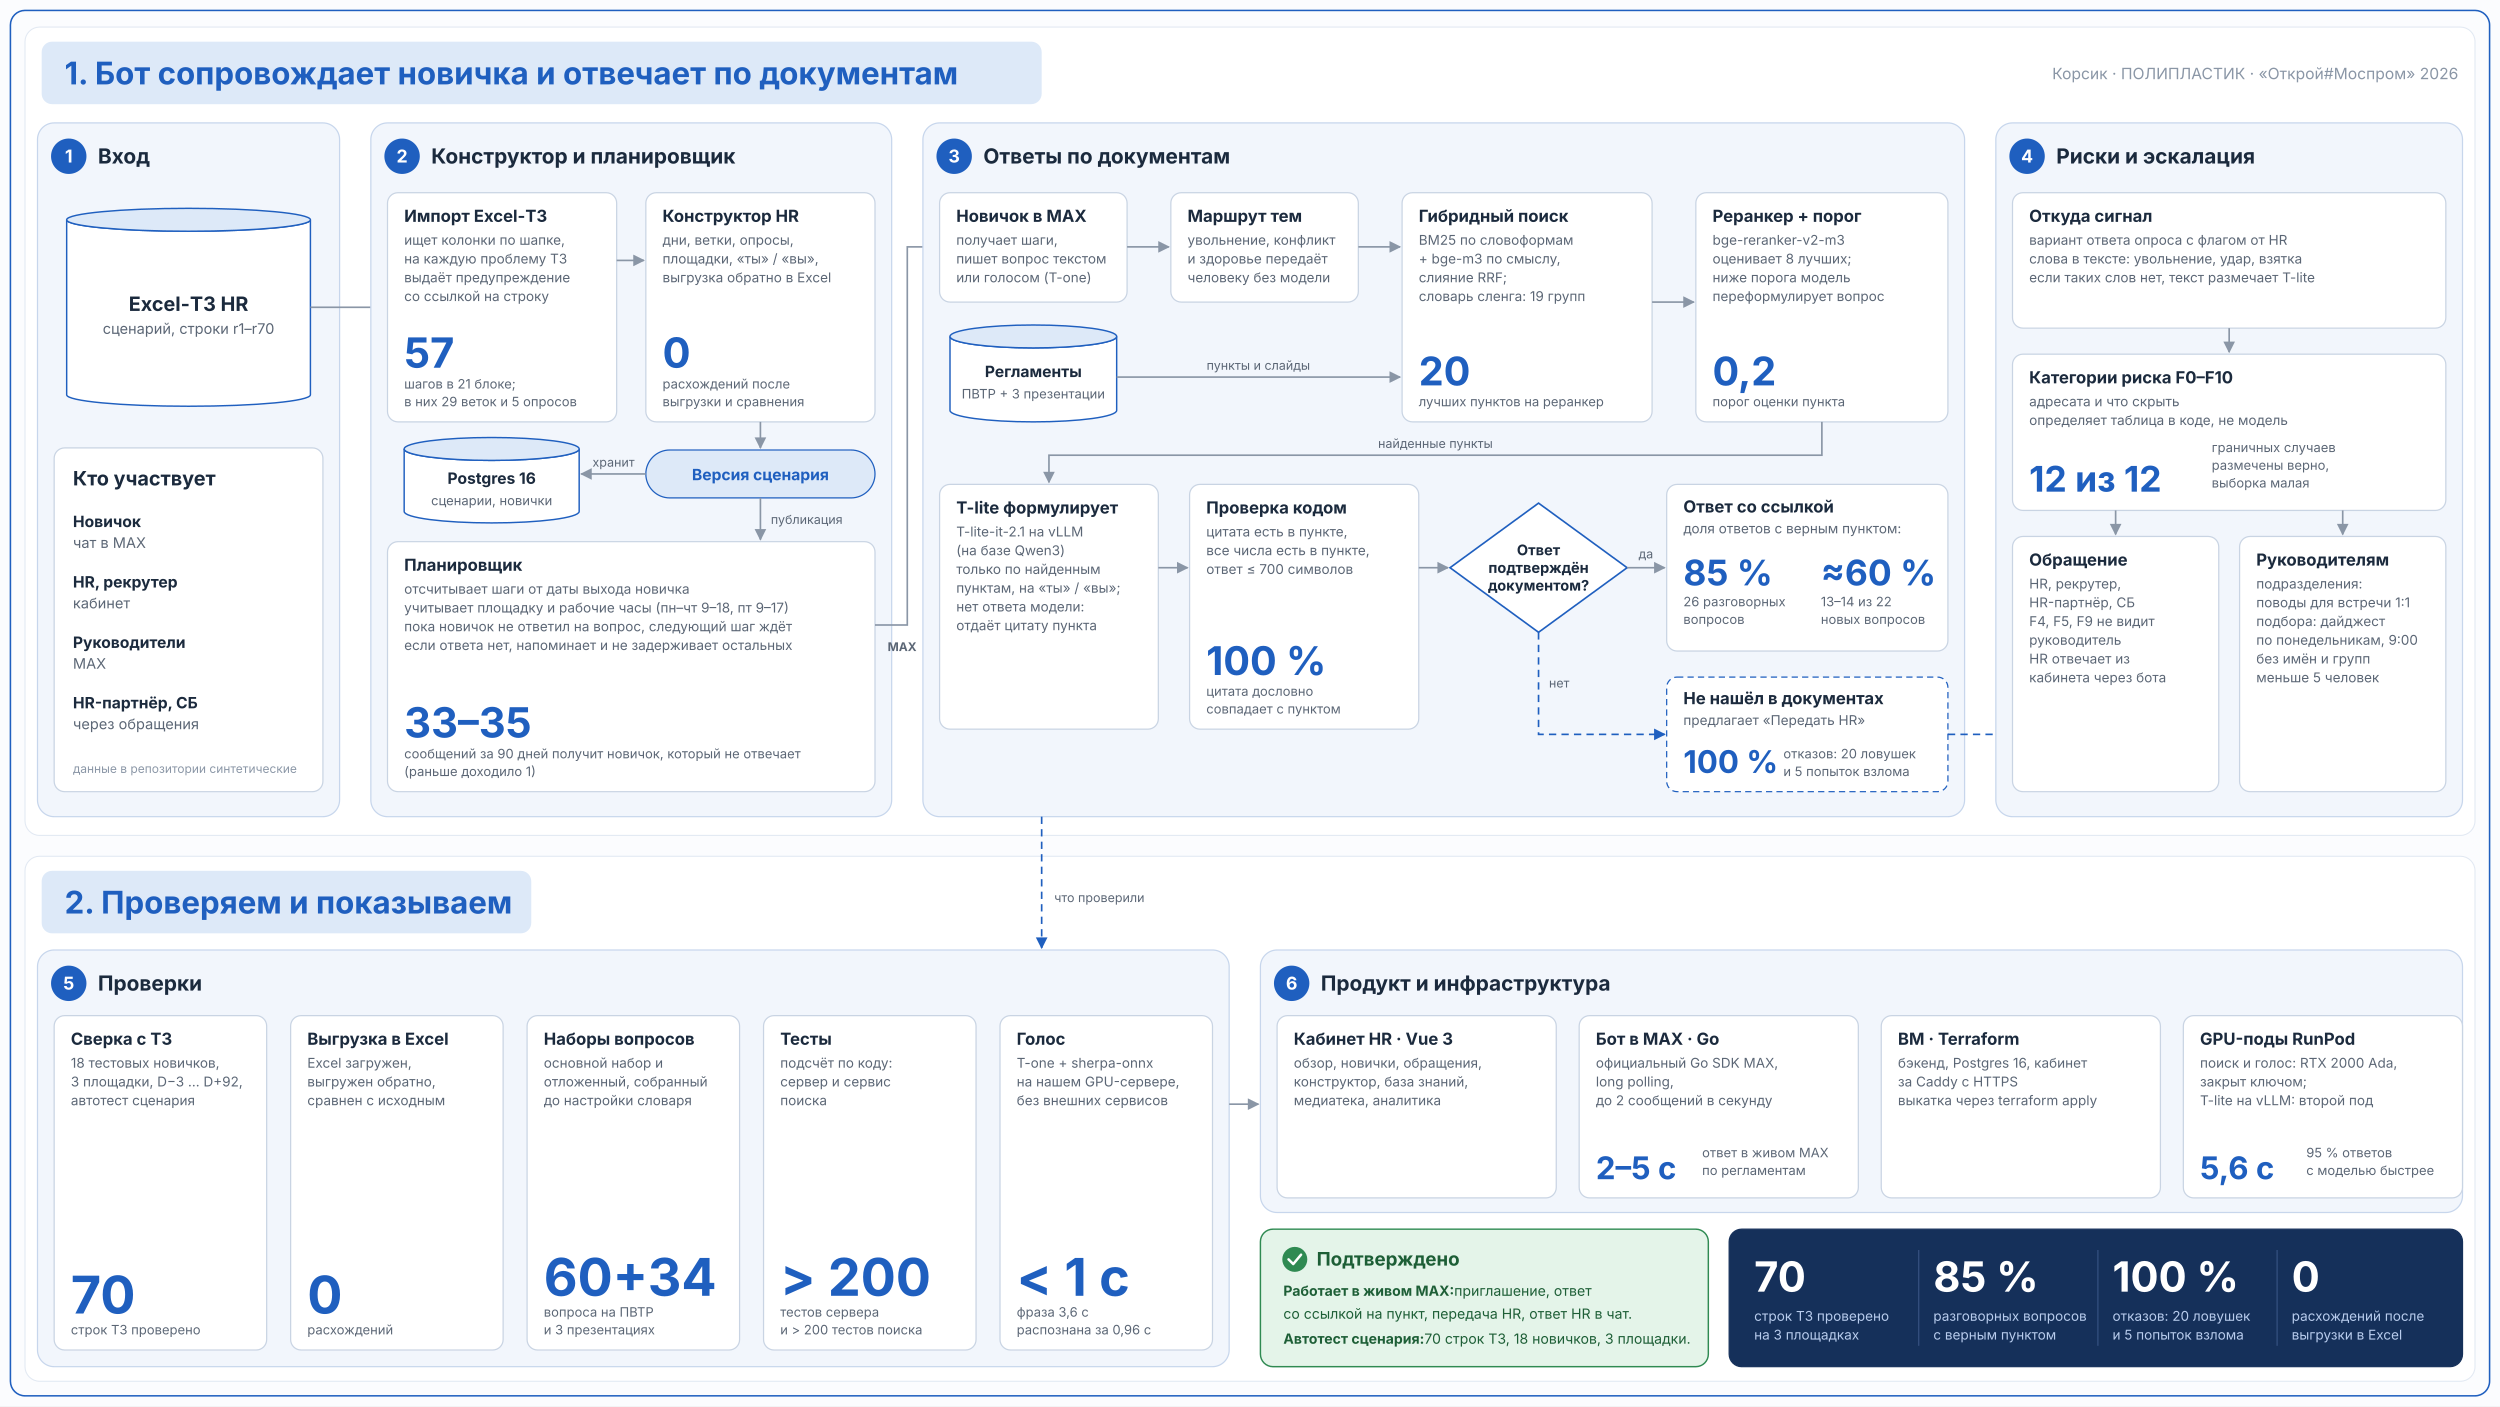
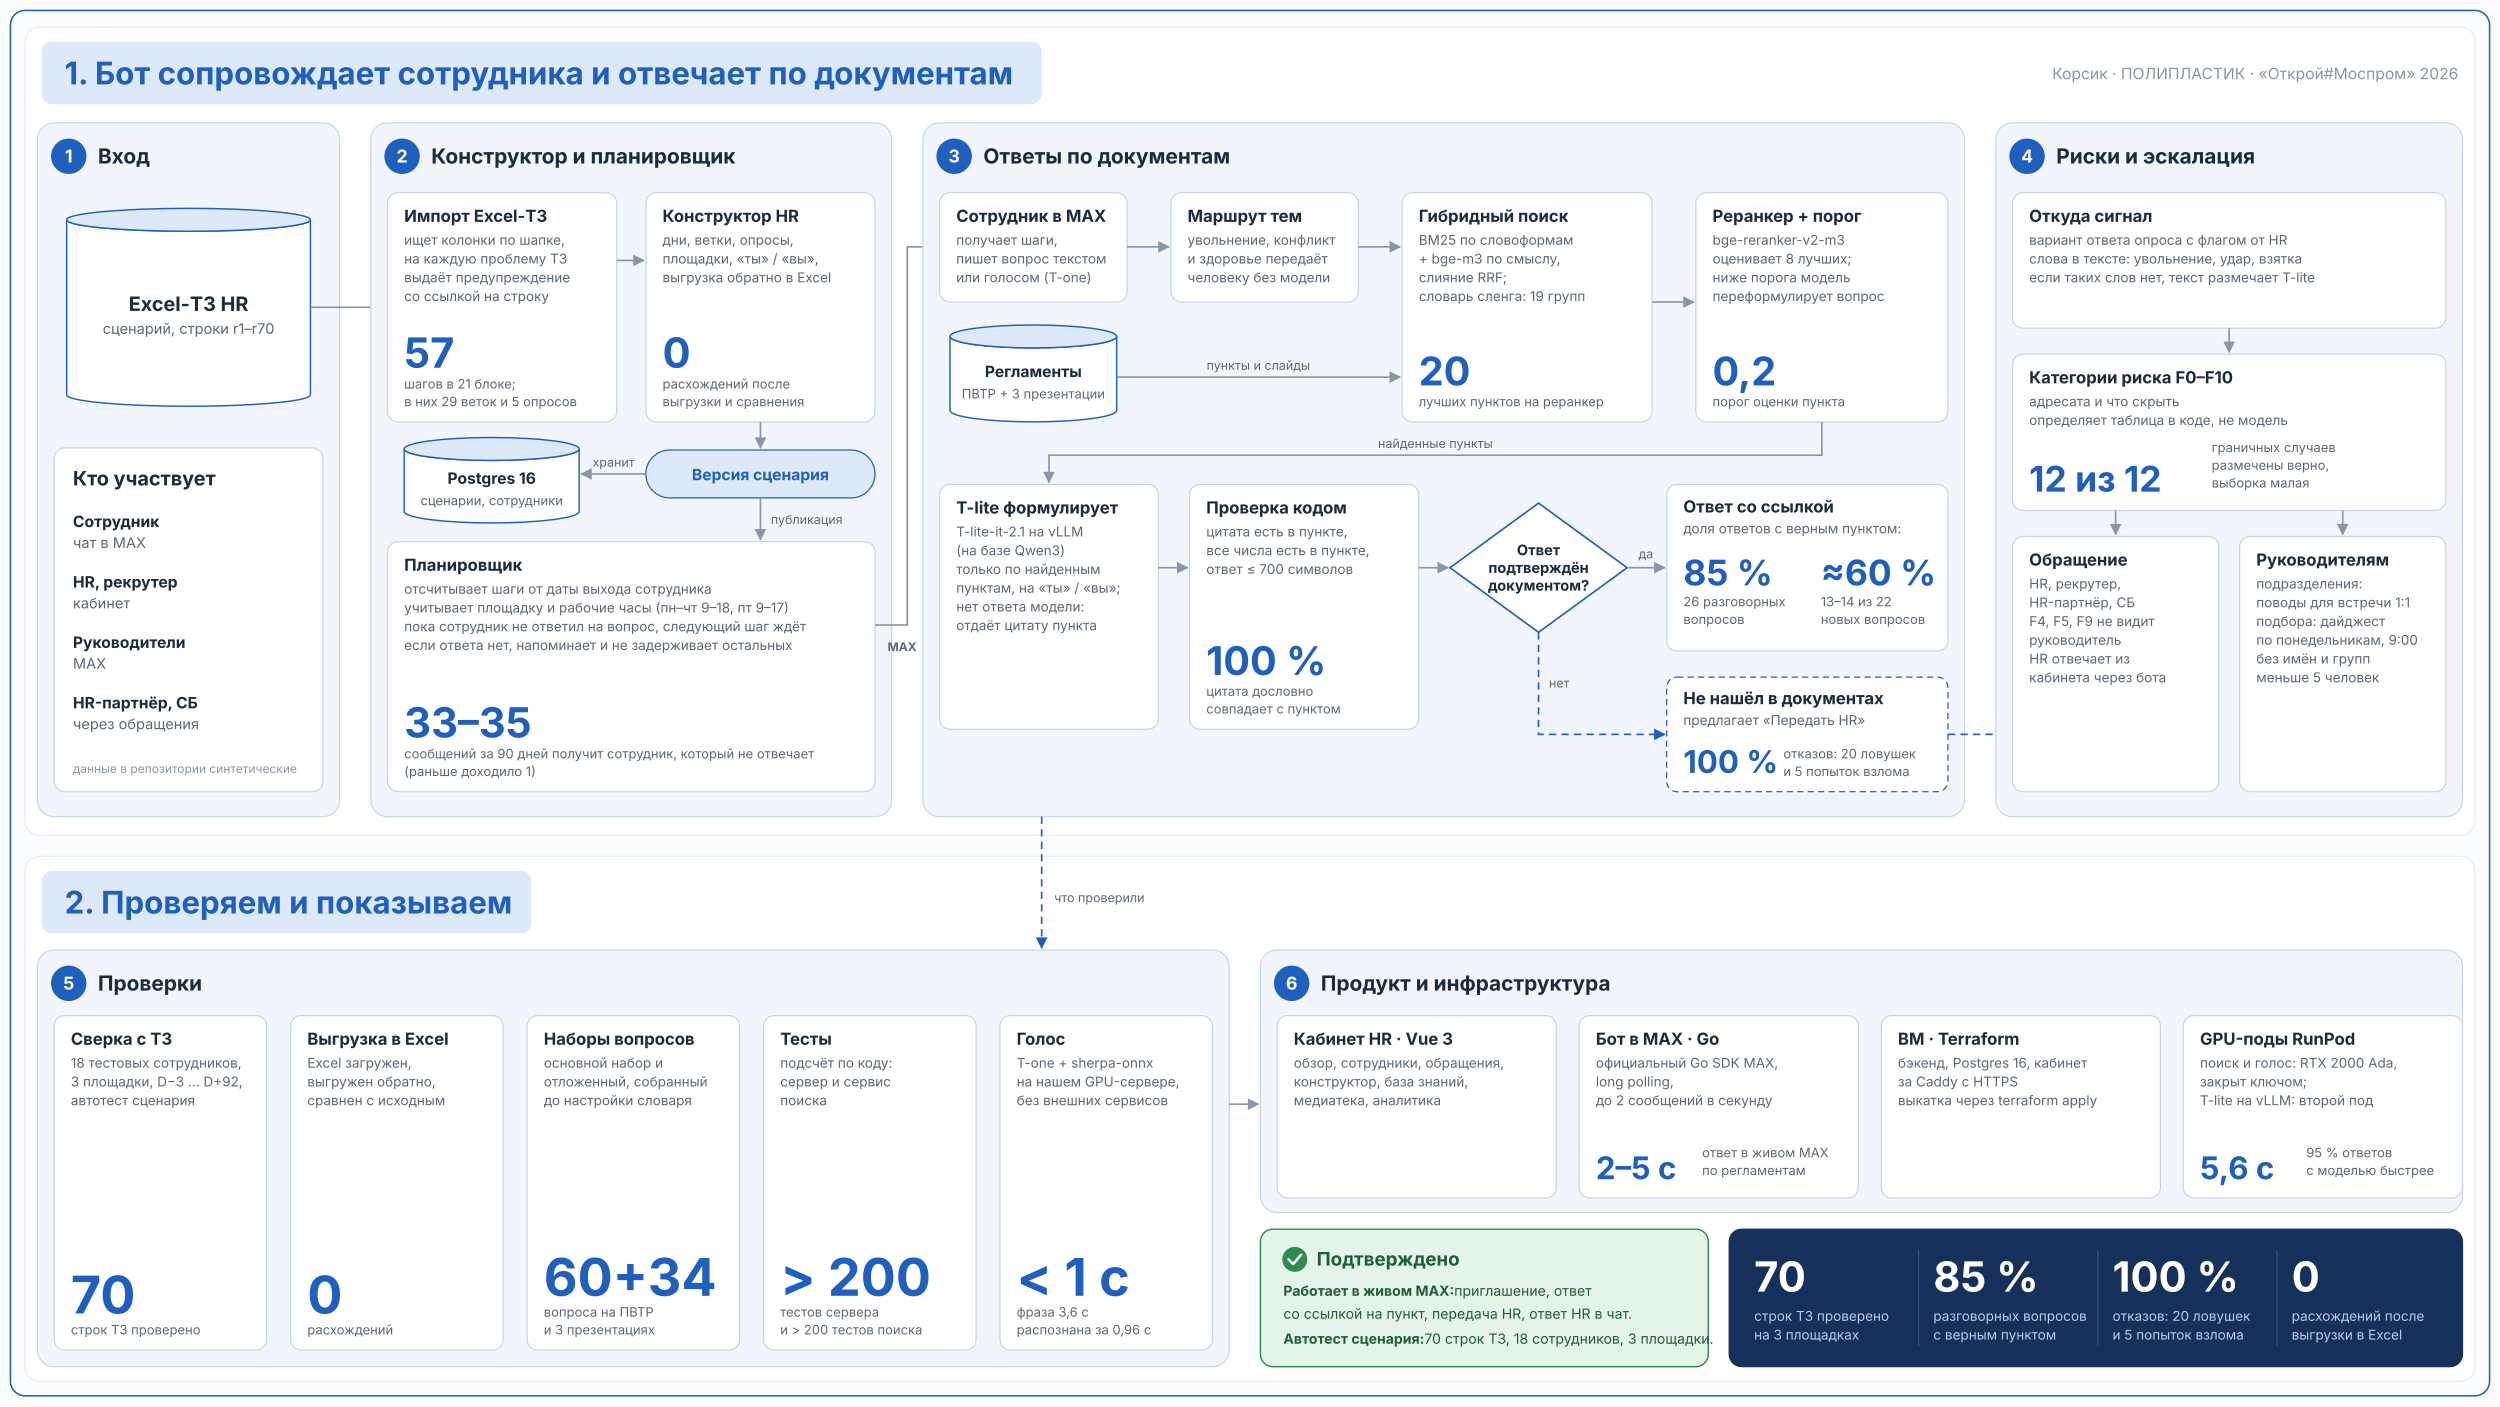
<svg xmlns="http://www.w3.org/2000/svg" width="2400" height="1350" viewBox="0 0 2400 1350" font-family="Inter, Arial, sans-serif">
  <defs>
    <marker id="ah" viewBox="0 0 10 10" refX="9" refY="5" markerWidth="7" markerHeight="7" orient="auto-start-reverse">
      <path d="M0 0 L10 5 L0 10 z" fill="#8a96a6" />
    </marker>
    <marker id="ahd" viewBox="0 0 10 10" refX="9" refY="5" markerWidth="7" markerHeight="7" orient="auto-start-reverse">
      <path d="M0 0 L10 5 L0 10 z" fill="#1f5fbf" />
    </marker>
  </defs>
  <rect x="0" y="0" width="2400" height="1350" fill="#fbfcfe" />
  <rect x="10" y="10" width="2380" height="1330" rx="14" fill="none" stroke="#1f5fbf" stroke-width="1.5" />
  <rect x="24" y="26" width="2352" height="776" rx="14" fill="#fff" stroke="#e1e8f2" stroke-width="1" />
  <rect x="40" y="40" width="960" height="60" rx="10" fill="#dde9f8" stroke="none" stroke-width="1.2" />
-   <text x="62" y="81" font-size="30" font-weight="bold" fill="#1f5fbf" text-anchor="start">1. Бот сопровождает новичка и отвечает по документам</text>
+   <text x="62" y="81" font-size="30" font-weight="bold" fill="#1f5fbf" text-anchor="start">1. Бот сопровождает сотрудника и отвечает по документам</text>
  <text x="2360" y="76" font-size="15" font-weight="normal" fill="#8a96a6" text-anchor="end">Корсик · ПОЛИПЛАСТИК · «Открой#Моспром» 2026</text>
  <rect x="36" y="118" width="290" height="666" rx="16" fill="#f2f6fc" stroke="#c7d6ec" stroke-width="1.2" />
  <circle cx="66" cy="150" r="17" fill="#1f5fbf" />
  <text x="66" y="156" font-size="17" font-weight="bold" fill="#fff" text-anchor="middle">1</text>
  <text x="94" y="157" font-size="20" font-weight="bold" fill="#1b2a3d" text-anchor="start">Вход</text>
  <path d="M 64 211 A 117.0 11 0 0 0 298 211 L 298 379 A 117.0 11 0 0 1 64 379 Z" fill="#fff" stroke="#1f5fbf" stroke-width="1.4" />
  <ellipse cx="181.0" cy="211" rx="117.0" ry="11" fill="#dde9f8" stroke="#1f5fbf" stroke-width="1.4" />
  <text x="181.0" y="298.5" font-size="19" font-weight="bold" fill="#1b2a3d" text-anchor="middle">Excel-ТЗ HR</text>
  <text x="181.0" y="320.5" font-size="14" font-weight="normal" fill="#5b6675" text-anchor="middle">сценарий, строки r1–r70</text>
  <path d="M 298 295 L 370 295" fill="none" stroke="#8a96a6" stroke-width="1.6" marker-end="url(#ah)" />
  <rect x="52" y="430" width="258" height="330" rx="10" fill="#fff" stroke="#c9d4e3" stroke-width="1.2" />
  <text x="70" y="466" font-size="19" font-weight="bold" fill="#1b2a3d" text-anchor="start">Кто участвует</text>
-   <text x="70" y="506" font-size="15" font-weight="bold" fill="#1b2a3d" text-anchor="start">Новичок</text>
+   <text x="70" y="506" font-size="15" font-weight="bold" fill="#1b2a3d" text-anchor="start">Сотрудник</text>
  <text x="70" y="526" font-size="14" font-weight="normal" fill="#5b6675" text-anchor="start">чат в MAX</text>
  <text x="70" y="564" font-size="15" font-weight="bold" fill="#1b2a3d" text-anchor="start">HR, рекрутер</text>
  <text x="70" y="584" font-size="14" font-weight="normal" fill="#5b6675" text-anchor="start">кабинет</text>
  <text x="70" y="622" font-size="15" font-weight="bold" fill="#1b2a3d" text-anchor="start">Руководители</text>
  <text x="70" y="642" font-size="14" font-weight="normal" fill="#5b6675" text-anchor="start">MAX</text>
  <text x="70" y="680" font-size="15" font-weight="bold" fill="#1b2a3d" text-anchor="start">HR-партнёр, СБ</text>
  <text x="70" y="700" font-size="14" font-weight="normal" fill="#5b6675" text-anchor="start">через обращения</text>
  <text x="70" y="742" font-size="11.5" font-weight="normal" fill="#8a96a6" text-anchor="start">данные в репозитории синтетические</text>
  <rect x="356" y="118" width="500" height="666" rx="16" fill="#f2f6fc" stroke="#c7d6ec" stroke-width="1.2" />
  <circle cx="386" cy="150" r="17" fill="#1f5fbf" />
  <text x="386" y="156" font-size="17" font-weight="bold" fill="#fff" text-anchor="middle">2</text>
  <text x="414" y="157" font-size="20" font-weight="bold" fill="#1b2a3d" text-anchor="start">Конструктор и планировщик</text>
  <rect x="372" y="185" width="220" height="220" rx="10" fill="#fff" stroke="#c9d4e3" stroke-width="1.2" />
  <text x="388" y="213" font-size="16" font-weight="bold" fill="#1b2a3d" text-anchor="start">Импорт Excel-ТЗ</text>
  <text x="388" y="235" font-size="13" font-weight="normal" fill="#5b6675" text-anchor="start">ищет колонки по шапке,</text>
  <text x="388" y="253" font-size="13" font-weight="normal" fill="#5b6675" text-anchor="start">на каждую проблему ТЗ</text>
  <text x="388" y="271" font-size="13" font-weight="normal" fill="#5b6675" text-anchor="start">выдаёт предупреждение</text>
  <text x="388" y="289" font-size="13" font-weight="normal" fill="#5b6675" text-anchor="start">со ссылкой на строку</text>
  <text x="388" y="353" font-size="40" font-weight="bold" fill="#1f5fbf" text-anchor="start">57</text>
  <text x="388" y="373" font-size="12.5" font-weight="normal" fill="#5b6675" text-anchor="start">шагов в 21 блоке;</text>
  <text x="388" y="390" font-size="12.5" font-weight="normal" fill="#5b6675" text-anchor="start">в них 29 веток и 5 опросов</text>
  <rect x="620" y="185" width="220" height="220" rx="10" fill="#fff" stroke="#c9d4e3" stroke-width="1.2" />
  <text x="636" y="213" font-size="16" font-weight="bold" fill="#1b2a3d" text-anchor="start">Конструктор HR</text>
  <text x="636" y="235" font-size="13" font-weight="normal" fill="#5b6675" text-anchor="start">дни, ветки, опросы,</text>
  <text x="636" y="253" font-size="13" font-weight="normal" fill="#5b6675" text-anchor="start">площадки, «ты» / «вы»,</text>
  <text x="636" y="271" font-size="13" font-weight="normal" fill="#5b6675" text-anchor="start">выгрузка обратно в Excel</text>
  <text x="636" y="353" font-size="40" font-weight="bold" fill="#1f5fbf" text-anchor="start">0</text>
  <text x="636" y="373" font-size="12.5" font-weight="normal" fill="#5b6675" text-anchor="start">расхождений после</text>
  <text x="636" y="390" font-size="12.5" font-weight="normal" fill="#5b6675" text-anchor="start">выгрузки и сравнения</text>
  <path d="M 592 250 L 618 250" fill="none" stroke="#8a96a6" stroke-width="1.6" marker-end="url(#ah)" />
  <path d="M 388 431 A 84.0 11 0 0 0 556 431 L 556 491 A 84.0 11 0 0 1 388 491 Z" fill="#fff" stroke="#1f5fbf" stroke-width="1.4" />
  <ellipse cx="472.0" cy="431" rx="84.0" ry="11" fill="#dde9f8" stroke="#1f5fbf" stroke-width="1.4" />
  <text x="472.0" y="464.5" font-size="15" font-weight="bold" fill="#1b2a3d" text-anchor="middle">Postgres 16</text>
-   <text x="472.0" y="485.0" font-size="12.5" font-weight="normal" fill="#5b6675" text-anchor="middle">сценарии, новички</text>
+   <text x="472.0" y="485.0" font-size="12.5" font-weight="normal" fill="#5b6675" text-anchor="middle">сценарии, сотрудники</text>
  <rect x="620" y="432" width="220" height="46" rx="23" fill="#dde9f8" stroke="#1f5fbf" stroke-width="1.2" />
  <text x="730" y="461" font-size="15" font-weight="bold" fill="#1f5fbf" text-anchor="middle">Версия сценария</text>
  <path d="M 730 405 L 730 430" fill="none" stroke="#8a96a6" stroke-width="1.6" marker-end="url(#ah)" />
  <path d="M 620 455 L 558 455" fill="none" stroke="#8a96a6" stroke-width="1.6" marker-end="url(#ah)" />
  <text x="589" y="448" font-size="12" font-weight="normal" fill="#5b6675" text-anchor="middle">хранит</text>
  <path d="M 730 478 L 730 518" fill="none" stroke="#8a96a6" stroke-width="1.6" marker-end="url(#ah)" />
  <text x="740" y="503" font-size="12" font-weight="normal" fill="#5b6675" text-anchor="start">публикация</text>
  <rect x="372" y="520" width="468" height="240" rx="10" fill="#fff" stroke="#c9d4e3" stroke-width="1.2" />
  <text x="388" y="548" font-size="16" font-weight="bold" fill="#1b2a3d" text-anchor="start">Планировщик</text>
-   <text x="388" y="570" font-size="13" font-weight="normal" fill="#5b6675" text-anchor="start">отсчитывает шаги от даты выхода новичка</text>
+   <text x="388" y="570" font-size="13" font-weight="normal" fill="#5b6675" text-anchor="start">отсчитывает шаги от даты выхода сотрудника</text>
  <text x="388" y="588" font-size="13" font-weight="normal" fill="#5b6675" text-anchor="start">учитывает площадку и рабочие часы (пн–чт 9–18, пт 9–17)</text>
-   <text x="388" y="606" font-size="13" font-weight="normal" fill="#5b6675" text-anchor="start">пока новичок не ответил на вопрос, следующий шаг ждёт</text>
+   <text x="388" y="606" font-size="13" font-weight="normal" fill="#5b6675" text-anchor="start">пока сотрудник не ответил на вопрос, следующий шаг ждёт</text>
  <text x="388" y="624" font-size="13" font-weight="normal" fill="#5b6675" text-anchor="start">если ответа нет, напоминает и не задерживает остальных</text>
  <text x="388" y="708" font-size="40" font-weight="bold" fill="#1f5fbf" text-anchor="start">33–35</text>
-   <text x="388" y="728" font-size="12.5" font-weight="normal" fill="#5b6675" text-anchor="start">сообщений за 90 дней получит новичок, который не отвечает</text>
+   <text x="388" y="728" font-size="12.5" font-weight="normal" fill="#5b6675" text-anchor="start">сообщений за 90 дней получит сотрудник, который не отвечает</text>
  <text x="388" y="745" font-size="12.5" font-weight="normal" fill="#5b6675" text-anchor="start">(раньше доходило 1)</text>
  <path d="M 840 600 L 871 600 L 871 237 L 900 237" fill="none" stroke="#8a96a6" stroke-width="1.6" marker-end="url(#ah)" />
  <text x="866" y="625" font-size="11.5" font-weight="bold" fill="#5b6675" text-anchor="middle">MAX</text>
  <rect x="886" y="118" width="1000" height="666" rx="16" fill="#f2f6fc" stroke="#c7d6ec" stroke-width="1.2" />
  <circle cx="916" cy="150" r="17" fill="#1f5fbf" />
  <text x="916" y="156" font-size="17" font-weight="bold" fill="#fff" text-anchor="middle">3</text>
  <text x="944" y="157" font-size="20" font-weight="bold" fill="#1b2a3d" text-anchor="start">Ответы по документам</text>
  <rect x="902" y="185" width="180" height="105" rx="10" fill="#fff" stroke="#c9d4e3" stroke-width="1.2" />
-   <text x="918" y="213" font-size="16" font-weight="bold" fill="#1b2a3d" text-anchor="start">Новичок в MAX</text>
+   <text x="918" y="213" font-size="16" font-weight="bold" fill="#1b2a3d" text-anchor="start">Сотрудник в MAX</text>
  <text x="918" y="235" font-size="13" font-weight="normal" fill="#5b6675" text-anchor="start">получает шаги,</text>
  <text x="918" y="253" font-size="13" font-weight="normal" fill="#5b6675" text-anchor="start">пишет вопрос текстом</text>
  <text x="918" y="271" font-size="13" font-weight="normal" fill="#5b6675" text-anchor="start">или голосом (T-one)</text>
  <rect x="1124" y="185" width="180" height="105" rx="10" fill="#fff" stroke="#c9d4e3" stroke-width="1.2" />
  <text x="1140" y="213" font-size="16" font-weight="bold" fill="#1b2a3d" text-anchor="start">Маршрут тем</text>
  <text x="1140" y="235" font-size="13" font-weight="normal" fill="#5b6675" text-anchor="start">увольнение, конфликт</text>
  <text x="1140" y="253" font-size="13" font-weight="normal" fill="#5b6675" text-anchor="start">и здоровье передаёт</text>
  <text x="1140" y="271" font-size="13" font-weight="normal" fill="#5b6675" text-anchor="start">человеку без модели</text>
  <path d="M 1082 237 L 1122 237" fill="none" stroke="#8a96a6" stroke-width="1.6" marker-end="url(#ah)" />
  <path d="M 912 323 A 80.0 11 0 0 0 1072 323 L 1072 394 A 80.0 11 0 0 1 912 394 Z" fill="#fff" stroke="#1f5fbf" stroke-width="1.4" />
  <ellipse cx="992.0" cy="323" rx="80.0" ry="11" fill="#dde9f8" stroke="#1f5fbf" stroke-width="1.4" />
  <text x="992.0" y="362.0" font-size="15" font-weight="bold" fill="#1b2a3d" text-anchor="middle">Регламенты</text>
  <text x="992.0" y="382.5" font-size="12.5" font-weight="normal" fill="#5b6675" text-anchor="middle">ПВТР + 3 презентации</text>
  <rect x="1346" y="185" width="240" height="220" rx="10" fill="#fff" stroke="#c9d4e3" stroke-width="1.2" />
  <text x="1362" y="213" font-size="16" font-weight="bold" fill="#1b2a3d" text-anchor="start">Гибридный поиск</text>
  <text x="1362" y="235" font-size="13" font-weight="normal" fill="#5b6675" text-anchor="start">BM25 по словоформам</text>
  <text x="1362" y="253" font-size="13" font-weight="normal" fill="#5b6675" text-anchor="start">+ bge-m3 по смыслу,</text>
  <text x="1362" y="271" font-size="13" font-weight="normal" fill="#5b6675" text-anchor="start">слияние RRF;</text>
  <text x="1362" y="289" font-size="13" font-weight="normal" fill="#5b6675" text-anchor="start">словарь сленга: 19 групп</text>
  <text x="1362" y="370" font-size="38" font-weight="bold" fill="#1f5fbf" text-anchor="start">20</text>
  <text x="1362" y="390" font-size="12.5" font-weight="normal" fill="#5b6675" text-anchor="start">лучших пунктов на реранкер</text>
  <path d="M 1304 237 L 1344 237" fill="none" stroke="#8a96a6" stroke-width="1.6" marker-end="url(#ah)" />
  <path d="M 1072 362 L 1344 362" fill="none" stroke="#8a96a6" stroke-width="1.6" marker-end="url(#ah)" />
  <text x="1208" y="355" font-size="12" font-weight="normal" fill="#5b6675" text-anchor="middle">пункты и слайды</text>
  <rect x="1628" y="185" width="242" height="220" rx="10" fill="#fff" stroke="#c9d4e3" stroke-width="1.2" />
  <text x="1644" y="213" font-size="16" font-weight="bold" fill="#1b2a3d" text-anchor="start">Реранкер + порог</text>
  <text x="1644" y="235" font-size="13" font-weight="normal" fill="#5b6675" text-anchor="start">bge-reranker-v2-m3</text>
  <text x="1644" y="253" font-size="13" font-weight="normal" fill="#5b6675" text-anchor="start">оценивает 8 лучших;</text>
  <text x="1644" y="271" font-size="13" font-weight="normal" fill="#5b6675" text-anchor="start">ниже порога модель</text>
  <text x="1644" y="289" font-size="13" font-weight="normal" fill="#5b6675" text-anchor="start">переформулирует вопрос</text>
  <text x="1644" y="370" font-size="38" font-weight="bold" fill="#1f5fbf" text-anchor="start">0,2</text>
  <text x="1644" y="390" font-size="12.5" font-weight="normal" fill="#5b6675" text-anchor="start">порог оценки пункта</text>
  <path d="M 1586 290 L 1626 290" fill="none" stroke="#8a96a6" stroke-width="1.6" marker-end="url(#ah)" />
  <path d="M 1749 405 L 1749 437 L 1007 437 L 1007 463" fill="none" stroke="#8a96a6" stroke-width="1.6" marker-end="url(#ah)" />
  <text x="1378" y="430" font-size="12" font-weight="normal" fill="#5b6675" text-anchor="middle">найденные пункты</text>
  <rect x="902" y="465" width="210" height="235" rx="10" fill="#fff" stroke="#c9d4e3" stroke-width="1.2" />
  <text x="918" y="493" font-size="16" font-weight="bold" fill="#1b2a3d" text-anchor="start">T-lite формулирует</text>
  <text x="918" y="515" font-size="13" font-weight="normal" fill="#5b6675" text-anchor="start">T-lite-it-2.1 на vLLM</text>
  <text x="918" y="533" font-size="13" font-weight="normal" fill="#5b6675" text-anchor="start">(на базе Qwen3)</text>
  <text x="918" y="551" font-size="13" font-weight="normal" fill="#5b6675" text-anchor="start">только по найденным</text>
  <text x="918" y="569" font-size="13" font-weight="normal" fill="#5b6675" text-anchor="start">пунктам, на «ты» / «вы»;</text>
  <text x="918" y="587" font-size="13" font-weight="normal" fill="#5b6675" text-anchor="start">нет ответа модели:</text>
  <text x="918" y="605" font-size="13" font-weight="normal" fill="#5b6675" text-anchor="start">отдаёт цитату пункта</text>
  <rect x="1142" y="465" width="220" height="235" rx="10" fill="#fff" stroke="#c9d4e3" stroke-width="1.2" />
  <text x="1158" y="493" font-size="16" font-weight="bold" fill="#1b2a3d" text-anchor="start">Проверка кодом</text>
  <text x="1158" y="515" font-size="13" font-weight="normal" fill="#5b6675" text-anchor="start">цитата есть в пункте,</text>
  <text x="1158" y="533" font-size="13" font-weight="normal" fill="#5b6675" text-anchor="start">все числа есть в пункте,</text>
  <text x="1158" y="551" font-size="13" font-weight="normal" fill="#5b6675" text-anchor="start">ответ ≤ 700 символов</text>
  <text x="1158" y="648" font-size="38" font-weight="bold" fill="#1f5fbf" text-anchor="start">100 %</text>
  <text x="1158" y="668" font-size="12.5" font-weight="normal" fill="#5b6675" text-anchor="start">цитата дословно</text>
  <text x="1158" y="685" font-size="12.5" font-weight="normal" fill="#5b6675" text-anchor="start">совпадает с пунктом</text>
  <path d="M 1112 545 L 1140 545" fill="none" stroke="#8a96a6" stroke-width="1.6" marker-end="url(#ah)" />
  <path d="M 1392.0 545 L 1477 483.0 L 1562.0 545 L 1477 607.0 Z" fill="#fff" stroke="#1f5fbf" stroke-width="1.6" />
  <text x="1477" y="533" font-size="14" font-weight="bold" fill="#1b2a3d" text-anchor="middle">Ответ</text>
  <text x="1477" y="550" font-size="14" font-weight="bold" fill="#1b2a3d" text-anchor="middle">подтверждён</text>
  <text x="1477" y="567" font-size="14" font-weight="bold" fill="#1b2a3d" text-anchor="middle">документом?</text>
  <path d="M 1362 545 L 1390.0 545" fill="none" stroke="#8a96a6" stroke-width="1.6" marker-end="url(#ah)" />
  <path d="M 1562.0 545 L 1598 545" fill="none" stroke="#8a96a6" stroke-width="1.6" marker-end="url(#ah)" />
  <text x="1580" y="536" font-size="12" font-weight="normal" fill="#5b6675" text-anchor="middle">да</text>
  <rect x="1600" y="465" width="270" height="160" rx="10" fill="#fff" stroke="#c9d4e3" stroke-width="1.2" />
  <text x="1616" y="492" font-size="16" font-weight="bold" fill="#1b2a3d" text-anchor="start">Ответ со ссылкой</text>
  <text x="1616" y="512" font-size="13" font-weight="normal" fill="#5b6675" text-anchor="start">доля ответов с верным пунктом:</text>
  <text x="1616" y="562" font-size="34" font-weight="bold" fill="#1f5fbf" text-anchor="start">85 %</text>
  <text x="1616" y="582" font-size="12.5" font-weight="normal" fill="#5b6675" text-anchor="start">26 разговорных</text>
  <text x="1616" y="599" font-size="12.5" font-weight="normal" fill="#5b6675" text-anchor="start">вопросов</text>
  <text x="1748" y="562" font-size="34" font-weight="bold" fill="#1f5fbf" text-anchor="start">≈60 %</text>
  <text x="1748" y="582" font-size="12.5" font-weight="normal" fill="#5b6675" text-anchor="start">13–14 из 22</text>
  <text x="1748" y="599" font-size="12.5" font-weight="normal" fill="#5b6675" text-anchor="start">новых вопросов</text>
  <path d="M 1477 607.0 L 1477 705 L 1598 705" fill="none" stroke="#1f5fbf" stroke-width="1.6" stroke-dasharray="7 5" marker-end="url(#ahd)" />
  <text x="1487" y="660" font-size="12" font-weight="normal" fill="#5b6675" text-anchor="start">нет</text>
  <rect x="1600" y="650" width="270" height="110" rx="10" fill="#fff" stroke="#1f5fbf" stroke-width="1.2" stroke-dasharray="6 4" />
  <text x="1616" y="676" font-size="16" font-weight="bold" fill="#1b2a3d" text-anchor="start">Не нашёл в документах</text>
  <text x="1616" y="696" font-size="13" font-weight="normal" fill="#5b6675" text-anchor="start">предлагает «Передать HR»</text>
  <text x="1616" y="742" font-size="30" font-weight="bold" fill="#1f5fbf" text-anchor="start">100 %</text>
  <text x="1712" y="728" font-size="12.5" font-weight="normal" fill="#5b6675" text-anchor="start">отказов: 20 ловушек</text>
  <text x="1712" y="745" font-size="12.5" font-weight="normal" fill="#5b6675" text-anchor="start">и 5 попыток взлома</text>
  <path d="M 1870 705 L 1930 705" fill="none" stroke="#1f5fbf" stroke-width="1.6" stroke-dasharray="7 5" marker-end="url(#ahd)" />
  <rect x="1916" y="118" width="448" height="666" rx="16" fill="#f2f6fc" stroke="#c7d6ec" stroke-width="1.2" />
  <circle cx="1946" cy="150" r="17" fill="#1f5fbf" />
  <text x="1946" y="156" font-size="17" font-weight="bold" fill="#fff" text-anchor="middle">4</text>
  <text x="1974" y="157" font-size="20" font-weight="bold" fill="#1b2a3d" text-anchor="start">Риски и эскалация</text>
  <rect x="1932" y="185" width="416" height="130" rx="10" fill="#fff" stroke="#c9d4e3" stroke-width="1.2" />
  <text x="1948" y="213" font-size="16" font-weight="bold" fill="#1b2a3d" text-anchor="start">Откуда сигнал</text>
  <text x="1948" y="235" font-size="13" font-weight="normal" fill="#5b6675" text-anchor="start">вариант ответа опроса с флагом от HR</text>
  <text x="1948" y="253" font-size="13" font-weight="normal" fill="#5b6675" text-anchor="start">слова в тексте: увольнение, удар, взятка</text>
  <text x="1948" y="271" font-size="13" font-weight="normal" fill="#5b6675" text-anchor="start">если таких слов нет, текст размечает T-lite</text>
  <path d="M 2140 315 L 2140 338" fill="none" stroke="#8a96a6" stroke-width="1.6" marker-end="url(#ah)" />
  <rect x="1932" y="340" width="416" height="150" rx="10" fill="#fff" stroke="#c9d4e3" stroke-width="1.2" />
  <text x="1948" y="368" font-size="16" font-weight="bold" fill="#1b2a3d" text-anchor="start">Категории риска F0–F10</text>
  <text x="1948" y="390" font-size="13" font-weight="normal" fill="#5b6675" text-anchor="start">адресата и что скрыть</text>
  <text x="1948" y="408" font-size="13" font-weight="normal" fill="#5b6675" text-anchor="start">определяет таблица в коде, не модель</text>
  <text x="1948" y="472" font-size="34" font-weight="bold" fill="#1f5fbf" text-anchor="start">12 из 12</text>
  <text x="2123.2" y="434" font-size="12.5" font-weight="normal" fill="#5b6675" text-anchor="start">граничных случаев</text>
  <text x="2123.2" y="451" font-size="12.5" font-weight="normal" fill="#5b6675" text-anchor="start">размечены верно,</text>
  <text x="2123.2" y="468" font-size="12.5" font-weight="normal" fill="#5b6675" text-anchor="start">выборка малая</text>
  <path d="M 2031 490 L 2031 513" fill="none" stroke="#8a96a6" stroke-width="1.6" marker-end="url(#ah)" />
  <path d="M 2249 490 L 2249 513" fill="none" stroke="#8a96a6" stroke-width="1.6" marker-end="url(#ah)" />
  <rect x="1932" y="515" width="198" height="245" rx="10" fill="#fff" stroke="#c9d4e3" stroke-width="1.2" />
  <text x="1948" y="543" font-size="16" font-weight="bold" fill="#1b2a3d" text-anchor="start">Обращение</text>
  <text x="1948" y="565" font-size="13" font-weight="normal" fill="#5b6675" text-anchor="start">HR, рекрутер,</text>
  <text x="1948" y="583" font-size="13" font-weight="normal" fill="#5b6675" text-anchor="start">HR-партнёр, СБ</text>
  <text x="1948" y="601" font-size="13" font-weight="normal" fill="#5b6675" text-anchor="start">F4, F5, F9 не видит</text>
  <text x="1948" y="619" font-size="13" font-weight="normal" fill="#5b6675" text-anchor="start">руководитель</text>
  <text x="1948" y="637" font-size="13" font-weight="normal" fill="#5b6675" text-anchor="start">HR отвечает из</text>
  <text x="1948" y="655" font-size="13" font-weight="normal" fill="#5b6675" text-anchor="start">кабинета через бота</text>
  <rect x="2150" y="515" width="198" height="245" rx="10" fill="#fff" stroke="#c9d4e3" stroke-width="1.2" />
  <text x="2166" y="543" font-size="16" font-weight="bold" fill="#1b2a3d" text-anchor="start">Руководителям</text>
  <text x="2166" y="565" font-size="13" font-weight="normal" fill="#5b6675" text-anchor="start">подразделения:</text>
  <text x="2166" y="583" font-size="13" font-weight="normal" fill="#5b6675" text-anchor="start">поводы для встречи 1:1</text>
  <text x="2166" y="601" font-size="13" font-weight="normal" fill="#5b6675" text-anchor="start">подбора: дайджест</text>
  <text x="2166" y="619" font-size="13" font-weight="normal" fill="#5b6675" text-anchor="start">по понедельникам, 9:00</text>
  <text x="2166" y="637" font-size="13" font-weight="normal" fill="#5b6675" text-anchor="start">без имён и групп</text>
  <text x="2166" y="655" font-size="13" font-weight="normal" fill="#5b6675" text-anchor="start">меньше 5 человек</text>
  <rect x="24" y="822" width="2352" height="504" rx="14" fill="#fff" stroke="#e1e8f2" stroke-width="1" />
  <rect x="40" y="836" width="470" height="60" rx="10" fill="#dde9f8" stroke="none" stroke-width="1.2" />
  <text x="62" y="877" font-size="30" font-weight="bold" fill="#1f5fbf" text-anchor="start">2. Проверяем и показываем</text>
  <path d="M 1000 784 L 1000 910" fill="none" stroke="#1f5fbf" stroke-width="1.6" stroke-dasharray="7 5" marker-end="url(#ahd)" />
  <text x="1012" y="866" font-size="12" font-weight="normal" fill="#5b6675" text-anchor="start">что проверили</text>
  <rect x="36" y="912" width="1144" height="400" rx="16" fill="#f2f6fc" stroke="#c7d6ec" stroke-width="1.2" />
  <circle cx="66" cy="944" r="17" fill="#1f5fbf" />
  <text x="66" y="950" font-size="17" font-weight="bold" fill="#fff" text-anchor="middle">5</text>
  <text x="94" y="951" font-size="20" font-weight="bold" fill="#1b2a3d" text-anchor="start">Проверки</text>
  <rect x="52" y="975" width="204" height="321" rx="10" fill="#fff" stroke="#c9d4e3" stroke-width="1.2" />
  <text x="68" y="1003" font-size="16" font-weight="bold" fill="#1b2a3d" text-anchor="start">Сверка с ТЗ</text>
-   <text x="68" y="1025" font-size="13" font-weight="normal" fill="#5b6675" text-anchor="start">18 тестовых новичков,</text>
+   <text x="68" y="1025" font-size="13" font-weight="normal" fill="#5b6675" text-anchor="start">18 тестовых сотрудников,</text>
  <text x="68" y="1043" font-size="13" font-weight="normal" fill="#5b6675" text-anchor="start">3 площадки, D−3 … D+92,</text>
  <text x="68" y="1061" font-size="13" font-weight="normal" fill="#5b6675" text-anchor="start">автотест сценария</text>
  <text x="68" y="1261" font-size="50" font-weight="bold" fill="#1f5fbf" text-anchor="start">70</text>
  <text x="68" y="1281" font-size="12.5" font-weight="normal" fill="#5b6675" text-anchor="start">строк ТЗ проверено</text>
  <rect x="279" y="975" width="204" height="321" rx="10" fill="#fff" stroke="#c9d4e3" stroke-width="1.2" />
  <text x="295" y="1003" font-size="16" font-weight="bold" fill="#1b2a3d" text-anchor="start">Выгрузка в Excel</text>
  <text x="295" y="1025" font-size="13" font-weight="normal" fill="#5b6675" text-anchor="start">Excel загружен,</text>
  <text x="295" y="1043" font-size="13" font-weight="normal" fill="#5b6675" text-anchor="start">выгружен обратно,</text>
  <text x="295" y="1061" font-size="13" font-weight="normal" fill="#5b6675" text-anchor="start">сравнен с исходным</text>
  <text x="295" y="1261" font-size="50" font-weight="bold" fill="#1f5fbf" text-anchor="start">0</text>
  <text x="295" y="1281" font-size="12.5" font-weight="normal" fill="#5b6675" text-anchor="start">расхождений</text>
  <rect x="506" y="975" width="204" height="321" rx="10" fill="#fff" stroke="#c9d4e3" stroke-width="1.2" />
  <text x="522" y="1003" font-size="16" font-weight="bold" fill="#1b2a3d" text-anchor="start">Наборы вопросов</text>
  <text x="522" y="1025" font-size="13" font-weight="normal" fill="#5b6675" text-anchor="start">основной набор и</text>
  <text x="522" y="1043" font-size="13" font-weight="normal" fill="#5b6675" text-anchor="start">отложенный, собранный</text>
  <text x="522" y="1061" font-size="13" font-weight="normal" fill="#5b6675" text-anchor="start">до настройки словаря</text>
  <text x="522" y="1244" font-size="50" font-weight="bold" fill="#1f5fbf" text-anchor="start">60+34</text>
  <text x="522" y="1264" font-size="12.5" font-weight="normal" fill="#5b6675" text-anchor="start">вопроса на ПВТР</text>
  <text x="522" y="1281" font-size="12.5" font-weight="normal" fill="#5b6675" text-anchor="start">и 3 презентациях</text>
  <rect x="733" y="975" width="204" height="321" rx="10" fill="#fff" stroke="#c9d4e3" stroke-width="1.2" />
  <text x="749" y="1003" font-size="16" font-weight="bold" fill="#1b2a3d" text-anchor="start">Тесты</text>
  <text x="749" y="1025" font-size="13" font-weight="normal" fill="#5b6675" text-anchor="start">подсчёт по коду:</text>
  <text x="749" y="1043" font-size="13" font-weight="normal" fill="#5b6675" text-anchor="start">сервер и сервис</text>
  <text x="749" y="1061" font-size="13" font-weight="normal" fill="#5b6675" text-anchor="start">поиска</text>
  <text x="749" y="1244" font-size="50" font-weight="bold" fill="#1f5fbf" text-anchor="start">&gt; 200</text>
  <text x="749" y="1264" font-size="12.5" font-weight="normal" fill="#5b6675" text-anchor="start">тестов сервера</text>
  <text x="749" y="1281" font-size="12.5" font-weight="normal" fill="#5b6675" text-anchor="start">и &gt; 200 тестов поиска</text>
  <rect x="960" y="975" width="204" height="321" rx="10" fill="#fff" stroke="#c9d4e3" stroke-width="1.2" />
  <text x="976" y="1003" font-size="16" font-weight="bold" fill="#1b2a3d" text-anchor="start">Голос</text>
  <text x="976" y="1025" font-size="13" font-weight="normal" fill="#5b6675" text-anchor="start">T-one + sherpa-onnx</text>
  <text x="976" y="1043" font-size="13" font-weight="normal" fill="#5b6675" text-anchor="start">на нашем GPU-сервере,</text>
  <text x="976" y="1061" font-size="13" font-weight="normal" fill="#5b6675" text-anchor="start">без внешних сервисов</text>
  <text x="976" y="1244" font-size="50" font-weight="bold" fill="#1f5fbf" text-anchor="start">&lt; 1 с</text>
  <text x="976" y="1264" font-size="12.5" font-weight="normal" fill="#5b6675" text-anchor="start">фраза 3,6 с</text>
  <text x="976" y="1281" font-size="12.5" font-weight="normal" fill="#5b6675" text-anchor="start">распознана за 0,96 с</text>
  <path d="M 1180 1060 L 1208 1060" fill="none" stroke="#8a96a6" stroke-width="1.6" marker-end="url(#ah)" />
  <rect x="1210" y="912" width="1154" height="252" rx="16" fill="#f2f6fc" stroke="#c7d6ec" stroke-width="1.2" />
  <circle cx="1240" cy="944" r="17" fill="#1f5fbf" />
  <text x="1240" y="950" font-size="17" font-weight="bold" fill="#fff" text-anchor="middle">6</text>
  <text x="1268" y="951" font-size="20" font-weight="bold" fill="#1b2a3d" text-anchor="start">Продукт и инфраструктура</text>
  <rect x="1226" y="975" width="268" height="175" rx="10" fill="#fff" stroke="#c9d4e3" stroke-width="1.2" />
  <text x="1242" y="1003" font-size="16" font-weight="bold" fill="#1b2a3d" text-anchor="start">Кабинет HR · Vue 3</text>
-   <text x="1242" y="1025" font-size="13" font-weight="normal" fill="#5b6675" text-anchor="start">обзор, новички, обращения,</text>
+   <text x="1242" y="1025" font-size="13" font-weight="normal" fill="#5b6675" text-anchor="start">обзор, сотрудники, обращения,</text>
  <text x="1242" y="1043" font-size="13" font-weight="normal" fill="#5b6675" text-anchor="start">конструктор, база знаний,</text>
  <text x="1242" y="1061" font-size="13" font-weight="normal" fill="#5b6675" text-anchor="start">медиатека, аналитика</text>
  <rect x="1516" y="975" width="268" height="175" rx="10" fill="#fff" stroke="#c9d4e3" stroke-width="1.2" />
  <text x="1532" y="1003" font-size="16" font-weight="bold" fill="#1b2a3d" text-anchor="start">Бот в MAX · Go</text>
  <text x="1532" y="1025" font-size="13" font-weight="normal" fill="#5b6675" text-anchor="start">официальный Go SDK MAX,</text>
  <text x="1532" y="1043" font-size="13" font-weight="normal" fill="#5b6675" text-anchor="start">long polling,</text>
  <text x="1532" y="1061" font-size="13" font-weight="normal" fill="#5b6675" text-anchor="start">до 2 сообщений в секунду</text>
  <text x="1532" y="1132" font-size="30" font-weight="bold" fill="#1f5fbf" text-anchor="start">2–5 с</text>
  <text x="1634.0" y="1111" font-size="12.5" font-weight="normal" fill="#5b6675" text-anchor="start">ответ в живом MAX</text>
  <text x="1634.0" y="1128" font-size="12.5" font-weight="normal" fill="#5b6675" text-anchor="start">по регламентам</text>
  <rect x="1806" y="975" width="268" height="175" rx="10" fill="#fff" stroke="#c9d4e3" stroke-width="1.2" />
  <text x="1822" y="1003" font-size="16" font-weight="bold" fill="#1b2a3d" text-anchor="start">ВМ · Terraform</text>
  <text x="1822" y="1025" font-size="13" font-weight="normal" fill="#5b6675" text-anchor="start">бэкенд, Postgres 16, кабинет</text>
  <text x="1822" y="1043" font-size="13" font-weight="normal" fill="#5b6675" text-anchor="start">за Caddy с HTTPS</text>
  <text x="1822" y="1061" font-size="13" font-weight="normal" fill="#5b6675" text-anchor="start">выкатка через terraform apply</text>
  <rect x="2096" y="975" width="268" height="175" rx="10" fill="#fff" stroke="#c9d4e3" stroke-width="1.2" />
  <text x="2112" y="1003" font-size="16" font-weight="bold" fill="#1b2a3d" text-anchor="start">GPU-поды RunPod</text>
  <text x="2112" y="1025" font-size="13" font-weight="normal" fill="#5b6675" text-anchor="start">поиск и голос: RTX 2000 Ada,</text>
  <text x="2112" y="1043" font-size="13" font-weight="normal" fill="#5b6675" text-anchor="start">закрыт ключом;</text>
  <text x="2112" y="1061" font-size="13" font-weight="normal" fill="#5b6675" text-anchor="start">T-lite на vLLM: второй под</text>
  <text x="2112" y="1132" font-size="30" font-weight="bold" fill="#1f5fbf" text-anchor="start">5,6 с</text>
  <text x="2214.0" y="1111" font-size="12.5" font-weight="normal" fill="#5b6675" text-anchor="start">95 % ответов</text>
  <text x="2214.0" y="1128" font-size="12.5" font-weight="normal" fill="#5b6675" text-anchor="start">с моделью быстрее</text>
  <rect x="1210" y="1180" width="430" height="132" rx="12" fill="#e4f4e9" stroke="#2f8a52" stroke-width="1.4" />
  <circle cx="1243" cy="1209" r="12" fill="#2f8a52" />
  <path d="M 1237 1209 L 1241.5 1213.5 L 1249 1204.5" fill="none" stroke="#fff" stroke-width="2.4" stroke-linecap="round" stroke-linejoin="round" />
  <text x="1264" y="1215" font-size="18" font-weight="bold" fill="#1d5e36" text-anchor="start">Подтверждено</text>
  <text x="1232" y="1244" font-size="13.5" fill="#1d5e36">
    <tspan font-weight="bold">Работает в живом MAX: </tspan>приглашение, ответ</text>
  <text x="1232" y="1266" font-size="13.5" fill="#1d5e36">
    <tspan font-weight="bold" />со ссылкой на пункт, передача HR, ответ HR в чат.</text>
  <text x="1232" y="1290" font-size="13.5" fill="#1d5e36">
-     <tspan font-weight="bold">Автотест сценария: </tspan>70 строк ТЗ, 18 новичков, 3 площадки.</text>
+     <tspan font-weight="bold">Автотест сценария: </tspan>70 строк ТЗ, 18 сотрудников, 3 площадки.</text>
  <rect x="1660" y="1180" width="704" height="132" rx="12" fill="#15305a" stroke="#15305a" stroke-width="1.2" />
  <text x="1684" y="1240" font-size="40" font-weight="bold" fill="#ffffff" text-anchor="start">70</text>
  <text x="1684" y="1268" font-size="13" font-weight="normal" fill="#b9cdee" text-anchor="start">строк ТЗ проверено</text>
  <text x="1684" y="1286" font-size="13" font-weight="normal" fill="#b9cdee" text-anchor="start">на 3 площадках</text>
  <line x1="1842" y1="1200" x2="1842" y2="1292" stroke="#3a5687" stroke-width="1" />
  <text x="1856" y="1240" font-size="40" font-weight="bold" fill="#ffffff" text-anchor="start">85 %</text>
  <text x="1856" y="1268" font-size="13" font-weight="normal" fill="#b9cdee" text-anchor="start">разговорных вопросов</text>
  <text x="1856" y="1286" font-size="13" font-weight="normal" fill="#b9cdee" text-anchor="start">с верным пунктом</text>
  <line x1="2014" y1="1200" x2="2014" y2="1292" stroke="#3a5687" stroke-width="1" />
  <text x="2028" y="1240" font-size="40" font-weight="bold" fill="#ffffff" text-anchor="start">100 %</text>
  <text x="2028" y="1268" font-size="13" font-weight="normal" fill="#b9cdee" text-anchor="start">отказов: 20 ловушек</text>
  <text x="2028" y="1286" font-size="13" font-weight="normal" fill="#b9cdee" text-anchor="start">и 5 попыток взлома</text>
  <line x1="2186" y1="1200" x2="2186" y2="1292" stroke="#3a5687" stroke-width="1" />
  <text x="2200" y="1240" font-size="40" font-weight="bold" fill="#ffffff" text-anchor="start">0</text>
  <text x="2200" y="1268" font-size="13" font-weight="normal" fill="#b9cdee" text-anchor="start">расхождений после</text>
  <text x="2200" y="1286" font-size="13" font-weight="normal" fill="#b9cdee" text-anchor="start">выгрузки в Excel</text>
</svg>
